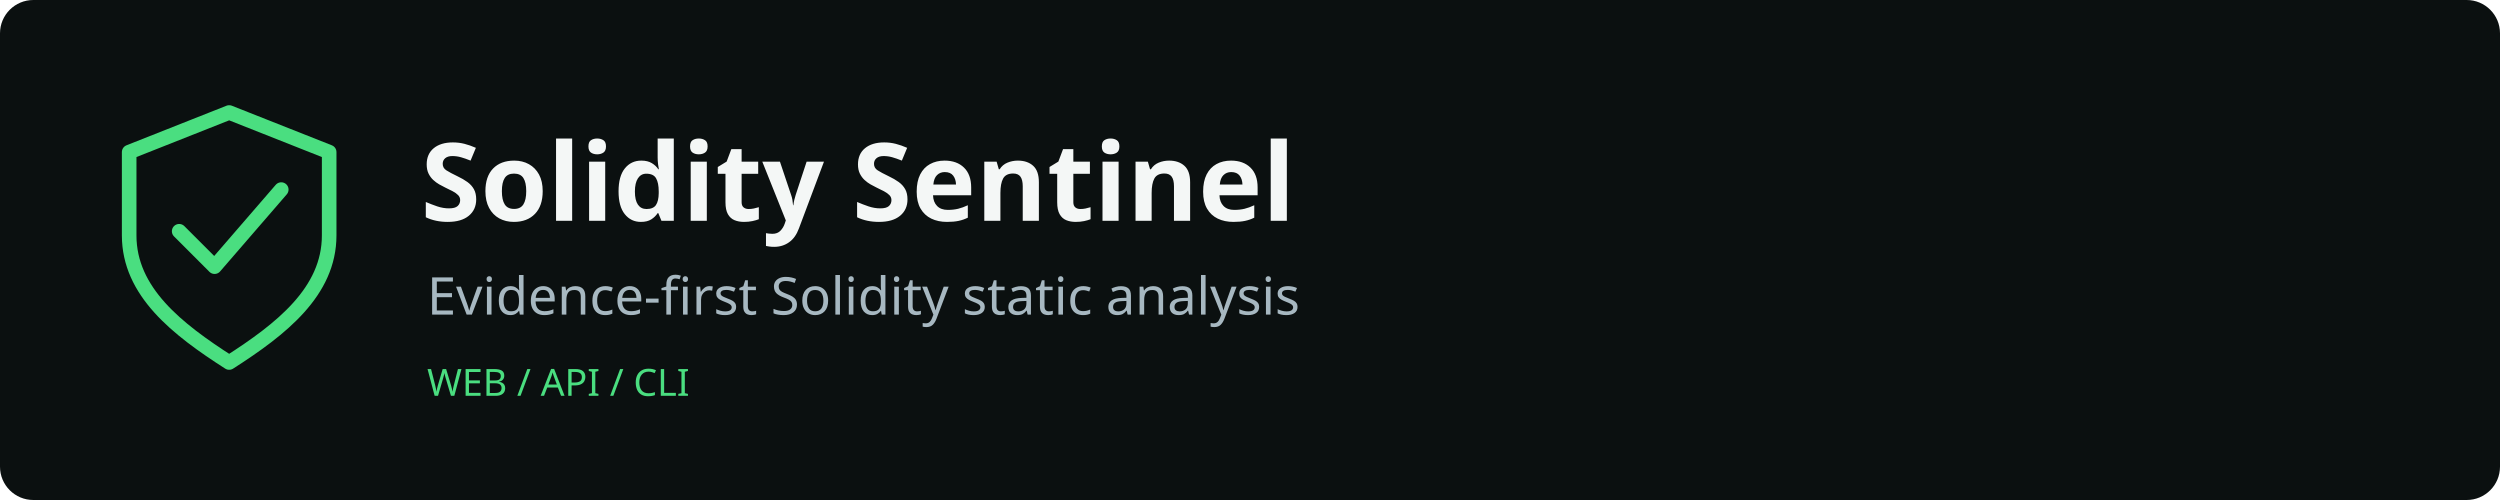
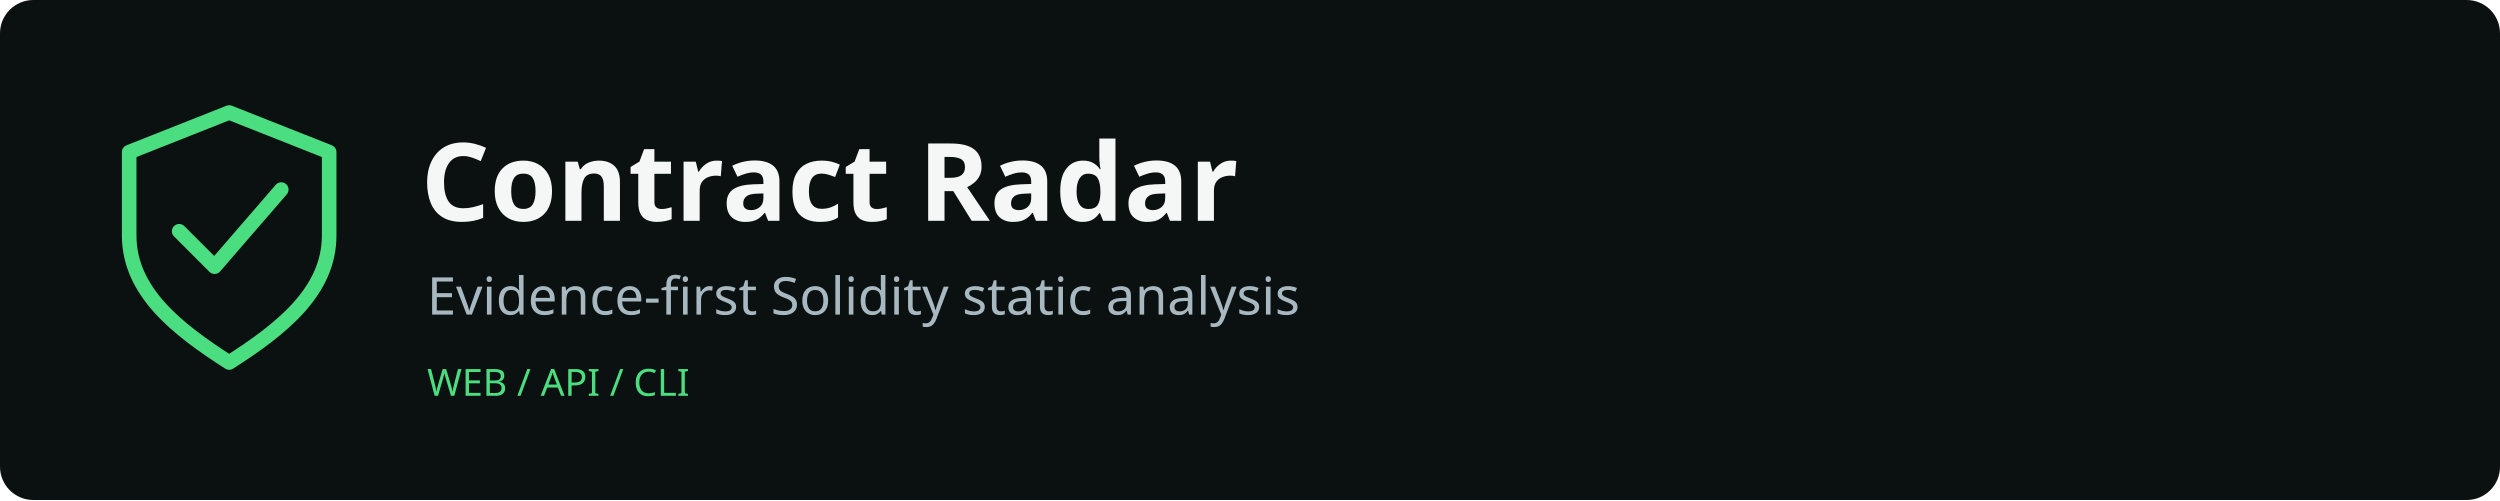
<svg xmlns="http://www.w3.org/2000/svg" viewBox="0 0 1200 240" role="img" aria-labelledby="title desc">
  <rect width="1200" height="240" rx="16" fill="#0b1010" />
  <g transform="translate(55 54)" fill="none" stroke="#4ade80" stroke-width="7" stroke-linecap="round" stroke-linejoin="round">
    <path d="M55 0 103 19v40c0 27-23 45-48 61C30 104 7 86 7 59V19Z" />
    <path d="m31 57 17 17 32-37" />
  </g>
  <g font-family="system-ui, sans-serif">
-     <text x="202" y="106" fill="#f4f7f6" font-size="52" font-weight="700">Solidity Sentinel</text>
+     <text x="202" y="106" fill="#f4f7f6" font-size="52" font-weight="700">Contract Radar</text>
    <text x="205" y="151" fill="#a7b8c1" font-size="25">Evidence-first Solidity static analysis</text>
    <text x="205" y="190" fill="#4ade80" font-size="18">WEB  /  API  /  CLI</text>
  </g>
</svg>
